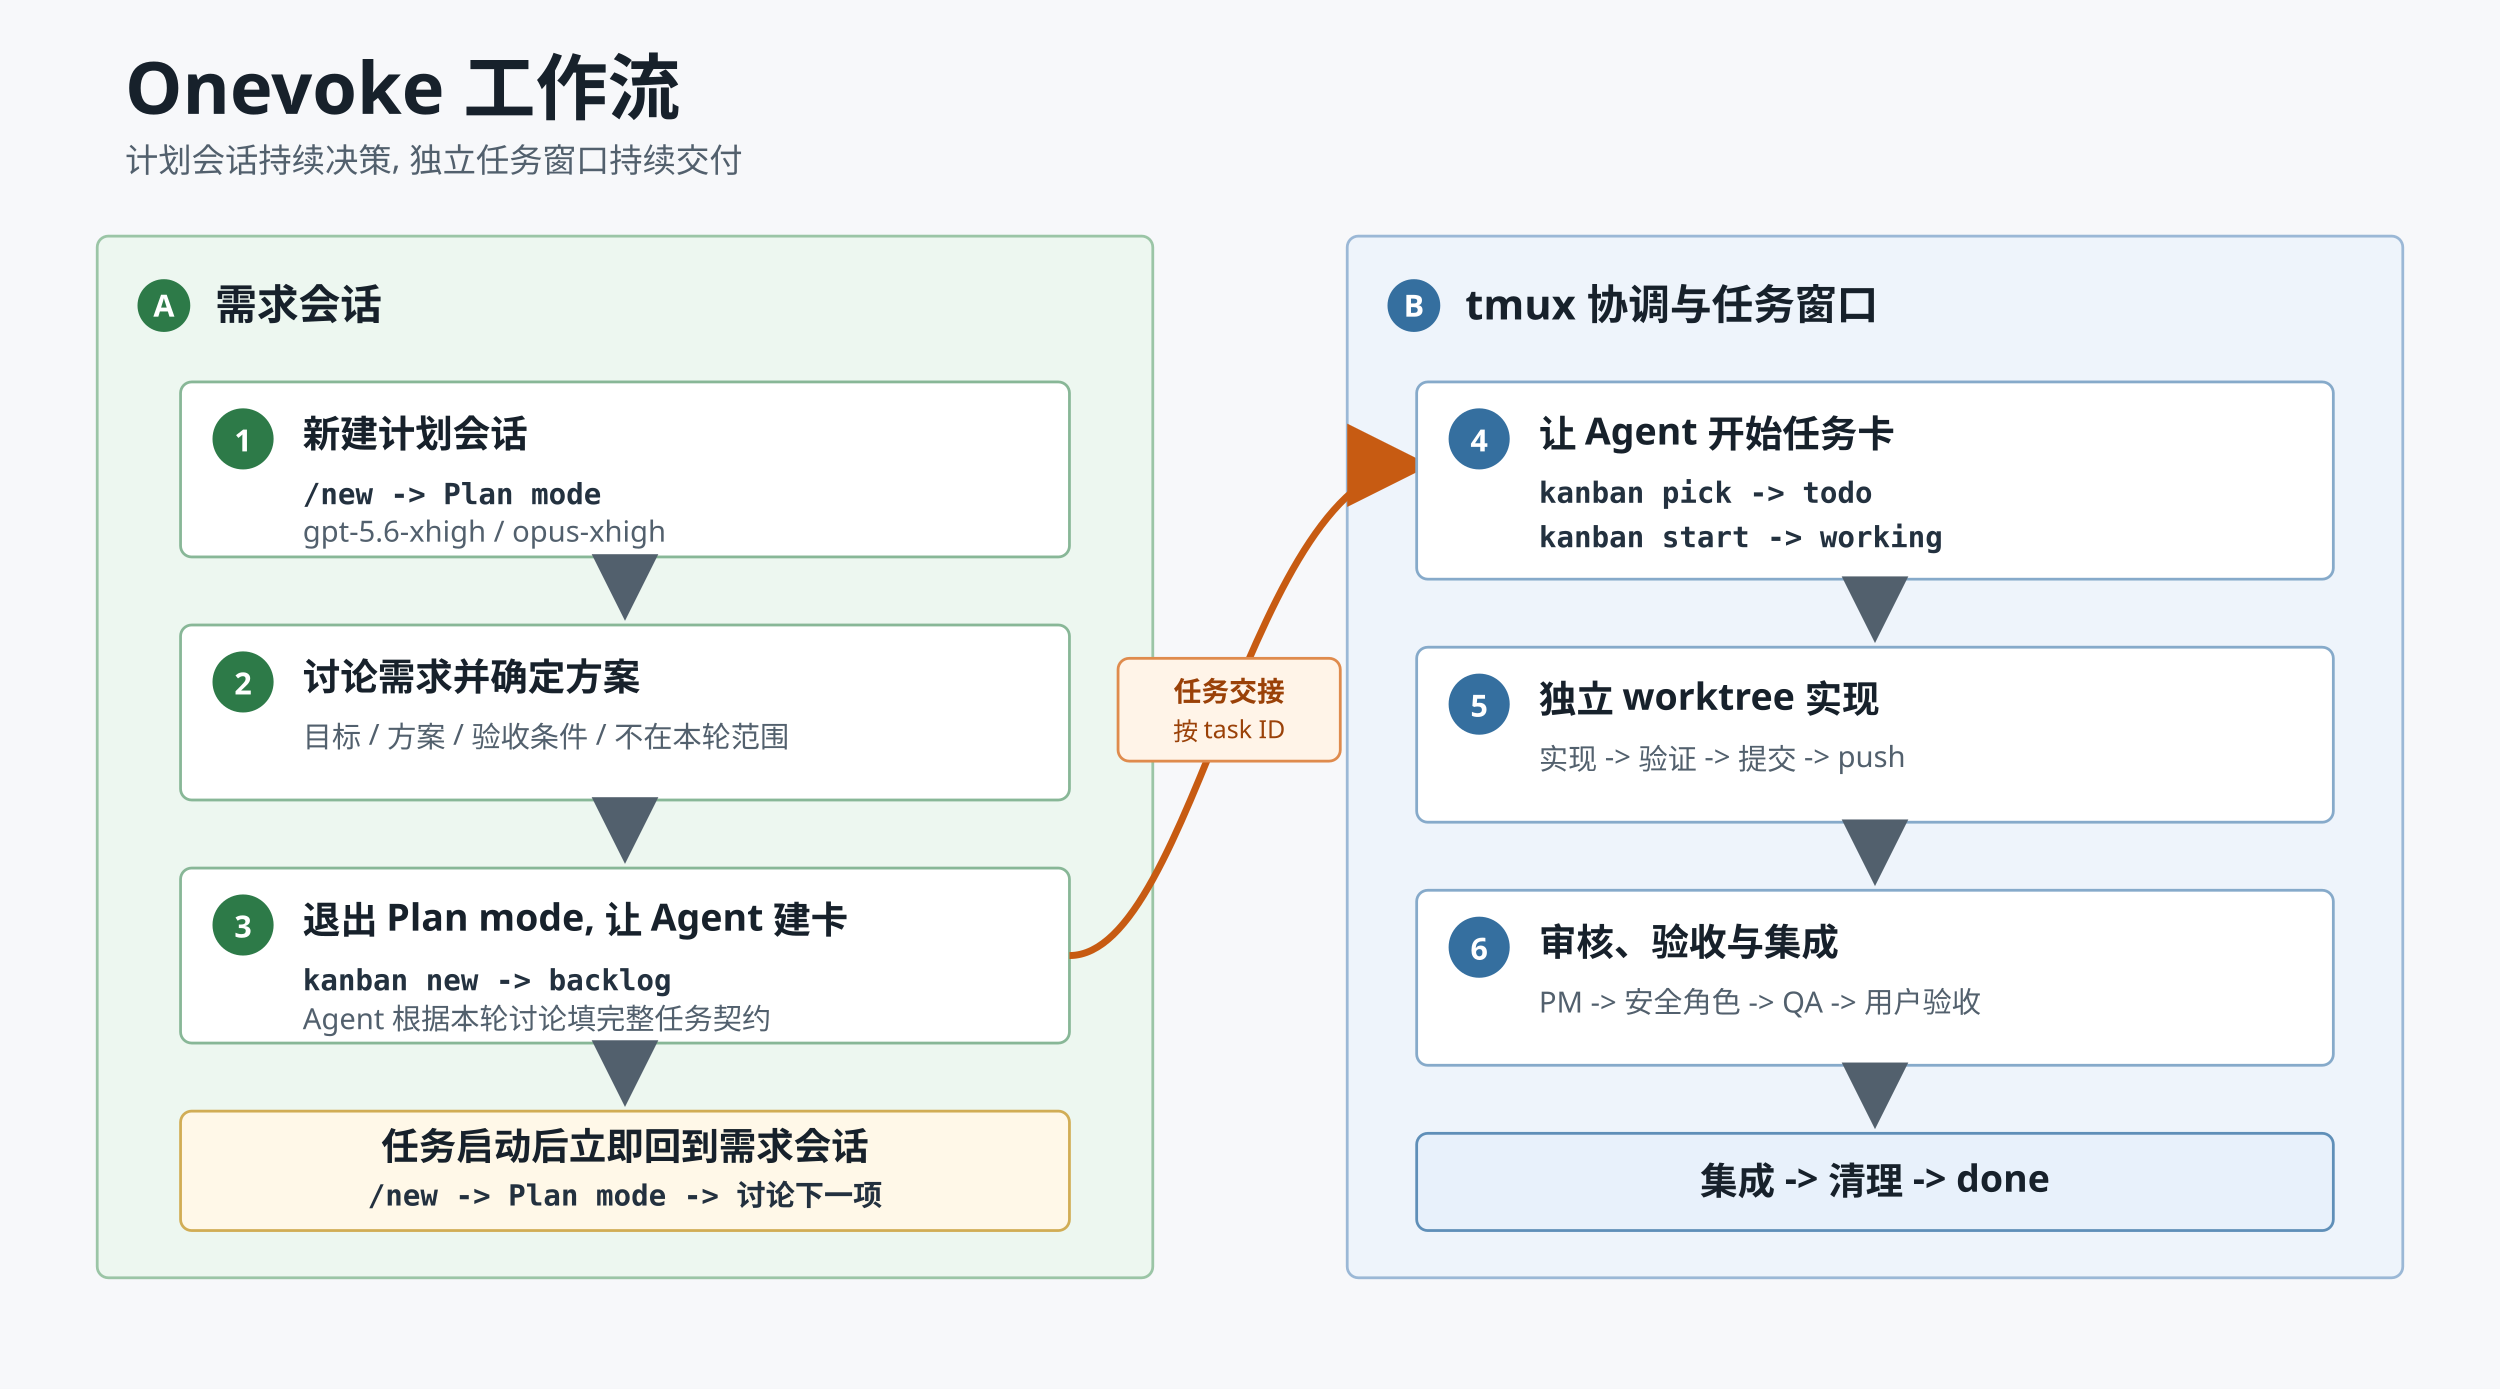
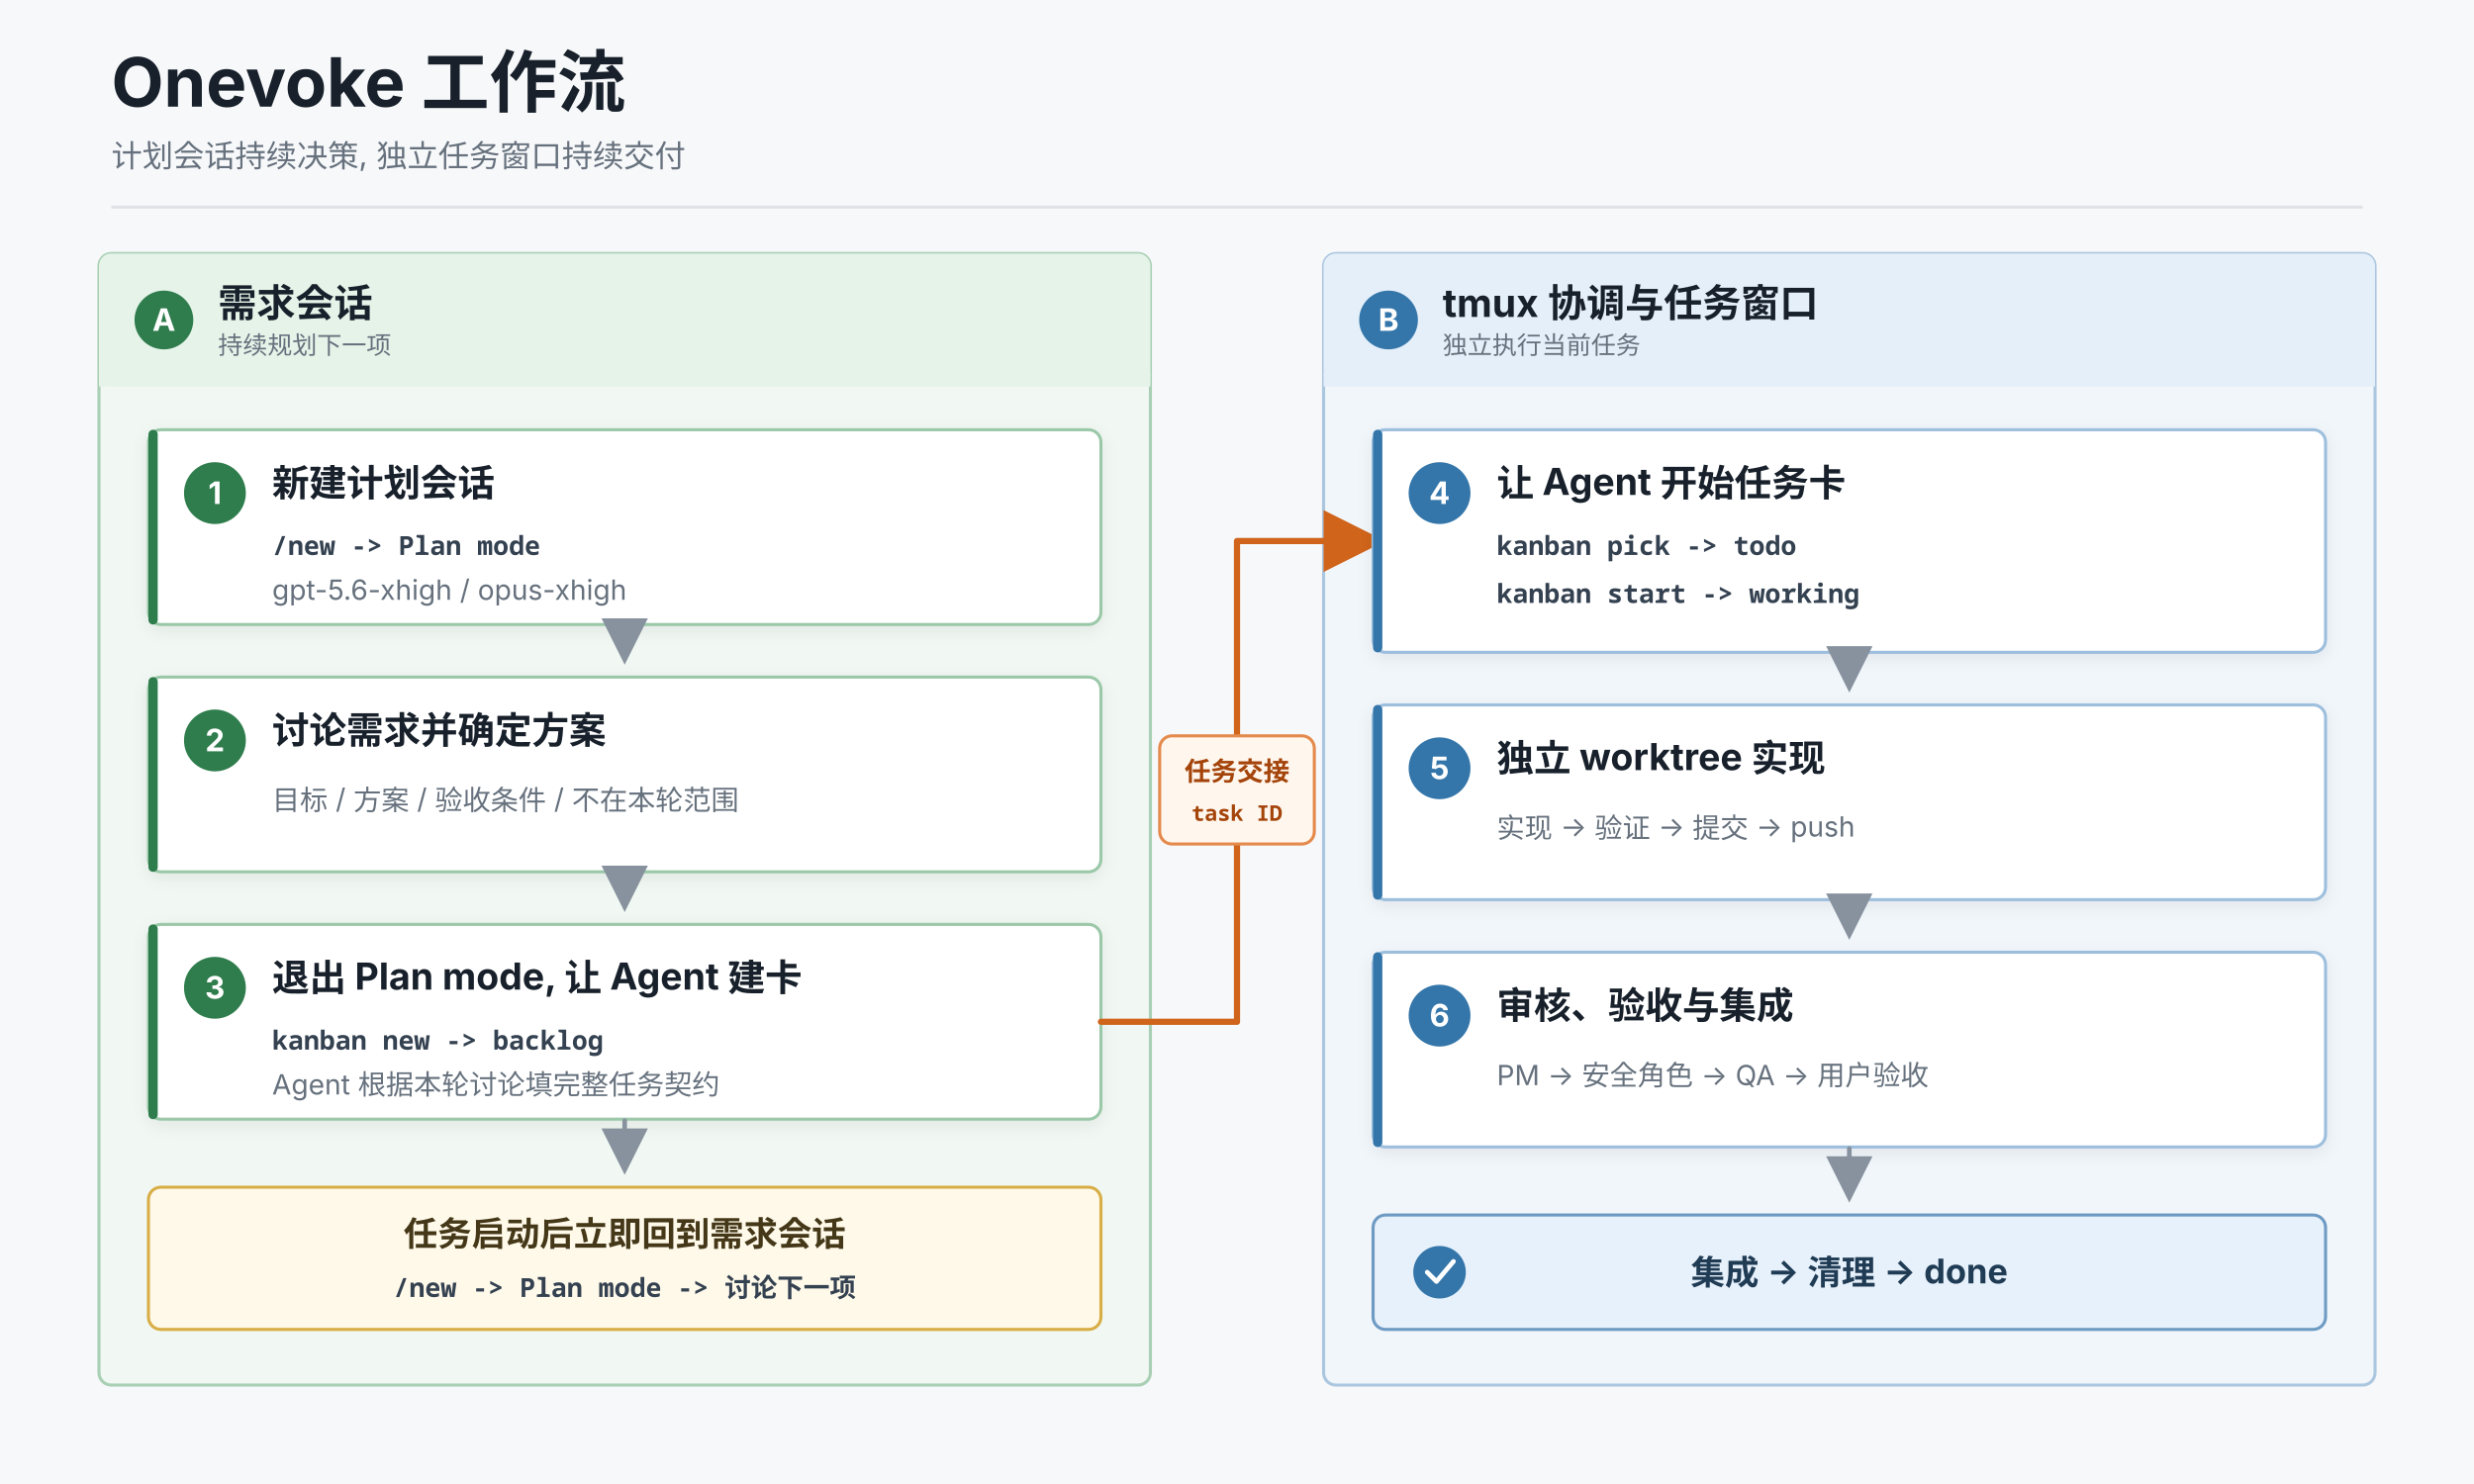
- <svg xmlns="http://www.w3.org/2000/svg" width="1800" height="1000" viewBox="0 0 1800 1000" role="img" aria-labelledby="title description">
+ <svg xmlns="http://www.w3.org/2000/svg" width="1600" height="960" viewBox="0 0 1600 960" role="img" aria-labelledby="title description">
  <defs>
    <style>
-       .sans { font-family: "Noto Sans SC", "Hiragino Sans GB", sans-serif; }
-       .mono { font-family: "Sarasa Mono SC", "SFMono-Regular", monospace; }
-       .title { font-size: 52px; font-weight: 700; fill: #17212b; }
-       .subtitle { font-size: 24px; fill: #52606d; }
-       .lane-title { font-size: 30px; font-weight: 700; fill: #17212b; }
-       .step { font-size: 27px; font-weight: 700; fill: #17212b; }
-       .detail { font-size: 21px; fill: #52606d; }
-       .command { font-size: 21px; font-weight: 600; fill: #23313f; }
-       .arrow { fill: none; stroke: #52606d; stroke-width: 4; marker-end: url(#arrow); }
-       .handoff { fill: none; stroke: #c75b12; stroke-width: 5; marker-end: url(#arrow-orange); }
+       .sans { font-family: -apple-system, BlinkMacSystemFont, "Noto Sans SC", "PingFang SC", "Microsoft YaHei", sans-serif; }
+       .mono { font-family: "SFMono-Regular", "Cascadia Mono", "Noto Sans Mono", monospace; }
+       .title { font-size: 44px; font-weight: 700; fill: #18212b; }
+       .subtitle { font-size: 20px; font-weight: 400; fill: #66717d; }
+       .lane-title { font-size: 25px; font-weight: 700; fill: #18212b; }
+       .lane-note { font-size: 16px; font-weight: 500; fill: #66717d; }
+       .step { font-size: 24px; font-weight: 700; fill: #18212b; }
+       .detail { font-size: 18px; font-weight: 400; fill: #66717d; }
+       .command { font-size: 17px; font-weight: 600; fill: #344150; }
+       .arrow { fill: none; stroke: #87929e; stroke-width: 3; stroke-linecap: round; marker-end: url(#arrow); }
+       .handoff { fill: none; stroke: #d0641a; stroke-width: 4; stroke-linecap: round; stroke-linejoin: round; marker-end: url(#arrow-orange); }
    </style>
-     <marker id="arrow" markerWidth="12" markerHeight="12" refX="10" refY="6" orient="auto">
-       <path d="M0,0 L12,6 L0,12 Z" fill="#52606d" />
+     <marker id="arrow" markerWidth="10" markerHeight="10" refX="8" refY="5" orient="auto" markerUnits="strokeWidth">
+       <path d="M0,0 L10,5 L0,10 Z" fill="#87929e" />
    </marker>
-     <marker id="arrow-orange" markerWidth="12" markerHeight="12" refX="10" refY="6" orient="auto">
-       <path d="M0,0 L12,6 L0,12 Z" fill="#c75b12" />
+     <marker id="arrow-orange" markerWidth="10" markerHeight="10" refX="8" refY="5" orient="auto" markerUnits="strokeWidth">
+       <path d="M0,0 L10,5 L0,10 Z" fill="#d0641a" />
    </marker>
+     <filter id="shadow" x="-10%" y="-10%" width="120%" height="130%">
+       <feDropShadow dx="0" dy="3" stdDeviation="5" flood-color="#18212b" flood-opacity="0.07" />
+     </filter>
  </defs>
-   <rect width="1800" height="1000" fill="#f7f8fa" />
-   <text x="90" y="82" class="sans title">Onevoke 工作流</text>
-   <text x="90" y="124" class="sans subtitle">计划会话持续决策, 独立任务窗口持续交付</text>
-   <rect x="70" y="170" width="760" height="750" rx="8" fill="#edf7f0" stroke="#9bc5a6" stroke-width="2" />
-   <rect x="970" y="170" width="760" height="750" rx="8" fill="#eef4fb" stroke="#9bb8d6" stroke-width="2" />
-   <circle cx="118" cy="220" r="19" fill="#2d7a48" />
-   <text x="118" y="228" text-anchor="middle" class="sans" font-size="22" font-weight="700" fill="#ffffff">A</text>
-   <text x="155" y="230" class="sans lane-title">需求会话</text>
-   <circle cx="1018" cy="220" r="19" fill="#356f9f" />
-   <text x="1018" y="228" text-anchor="middle" class="sans" font-size="22" font-weight="700" fill="#ffffff">B</text>
-   <text x="1055" y="230" class="sans lane-title">tmux 协调与任务窗口</text>
-   <rect x="130" y="275" width="640" height="126" rx="8" fill="#ffffff" stroke="#88b797" stroke-width="2" />
-   <circle cx="175" cy="316" r="22" fill="#2d7a48" />
-   <text x="175" y="325" text-anchor="middle" class="sans" font-size="22" font-weight="700" fill="#ffffff">1</text>
-   <text x="218" y="322" class="sans step">新建计划会话</text>
-   <text x="218" y="363" class="mono command">/new -&gt; Plan mode</text>
-   <text x="218" y="390" class="sans detail">gpt-5.6-xhigh / opus-xhigh</text>
-   <path d="M450 401 L450 439" class="arrow" />
-   <rect x="130" y="450" width="640" height="126" rx="8" fill="#ffffff" stroke="#88b797" stroke-width="2" />
-   <circle cx="175" cy="491" r="22" fill="#2d7a48" />
-   <text x="175" y="500" text-anchor="middle" class="sans" font-size="22" font-weight="700" fill="#ffffff">2</text>
-   <text x="218" y="497" class="sans step">讨论需求并确定方案</text>
-   <text x="218" y="538" class="sans detail">目标 / 方案 / 验收条件 / 不在本轮范围</text>
-   <path d="M450 576 L450 614" class="arrow" />
-   <rect x="130" y="625" width="640" height="126" rx="8" fill="#ffffff" stroke="#88b797" stroke-width="2" />
-   <circle cx="175" cy="666" r="22" fill="#2d7a48" />
-   <text x="175" y="675" text-anchor="middle" class="sans" font-size="22" font-weight="700" fill="#ffffff">3</text>
-   <text x="218" y="672" class="sans step">退出 Plan mode, 让 Agent 建卡</text>
-   <text x="218" y="713" class="mono command">kanban new -&gt; backlog</text>
-   <text x="218" y="741" class="sans detail">Agent 根据本轮讨论填完整任务契约</text>
-   <path d="M770 688 C860 688 900 335 1020 335" class="handoff" />
-   <rect x="805" y="474" width="160" height="74" rx="8" fill="#fff4e8" stroke="#df8b4d" stroke-width="2" />
-   <text x="885" y="505" text-anchor="middle" class="sans" font-size="20" font-weight="700" fill="#9a4108">任务交接</text>
-   <text x="885" y="533" text-anchor="middle" class="sans" font-size="18" fill="#9a4108">按 task ID</text>
-   <rect x="1020" y="275" width="660" height="142" rx="8" fill="#ffffff" stroke="#86aaca" stroke-width="2" />
-   <circle cx="1065" cy="316" r="22" fill="#356f9f" />
-   <text x="1065" y="325" text-anchor="middle" class="sans" font-size="22" font-weight="700" fill="#ffffff">4</text>
-   <text x="1108" y="322" class="sans step">让 Agent 开始任务卡</text>
-   <text x="1108" y="362" class="mono command">kanban pick -&gt; todo</text>
-   <text x="1108" y="394" class="mono command">kanban start -&gt; working</text>
-   <path d="M1350 417 L1350 455" class="arrow" />
-   <rect x="1020" y="466" width="660" height="126" rx="8" fill="#ffffff" stroke="#86aaca" stroke-width="2" />
-   <circle cx="1065" cy="507" r="22" fill="#356f9f" />
-   <text x="1065" y="516" text-anchor="middle" class="sans" font-size="22" font-weight="700" fill="#ffffff">5</text>
-   <text x="1108" y="513" class="sans step">独立 worktree 实现</text>
-   <text x="1108" y="554" class="sans detail">实现 -&gt; 验证 -&gt; 提交 -&gt; push</text>
-   <path d="M1350 592 L1350 630" class="arrow" />
-   <rect x="1020" y="641" width="660" height="126" rx="8" fill="#ffffff" stroke="#86aaca" stroke-width="2" />
-   <circle cx="1065" cy="682" r="22" fill="#356f9f" />
-   <text x="1065" y="691" text-anchor="middle" class="sans" font-size="22" font-weight="700" fill="#ffffff">6</text>
-   <text x="1108" y="688" class="sans step">审核、验收与集成</text>
-   <text x="1108" y="729" class="sans detail">PM -&gt; 安全角色 -&gt; QA -&gt; 用户验收</text>
-   <path d="M1350 767 L1350 805" class="arrow" />
-   <rect x="1020" y="816" width="660" height="70" rx="8" fill="#e8f1fb" stroke="#5f8fb8" stroke-width="2" />
-   <text x="1350" y="860" text-anchor="middle" class="sans step">集成 -&gt; 清理 -&gt; done</text>
-   <path d="M450 751 L450 789" class="arrow" />
-   <rect x="130" y="800" width="640" height="86" rx="8" fill="#fff8e8" stroke="#d1ad55" stroke-width="2" />
-   <text x="450" y="835" text-anchor="middle" class="sans step">任务启动后立即回到需求会话</text>
-   <text x="450" y="868" text-anchor="middle" class="mono command">/new -&gt; Plan mode -&gt; 讨论下一项</text>
+   <rect width="1600" height="960" fill="#f7f8fa" />
+   <text x="72" y="69" class="sans title">Onevoke 工作流</text>
+   <text x="72" y="108" class="sans subtitle">计划会话持续决策, 独立任务窗口持续交付</text>
+   <line x1="72" y1="134" x2="1528" y2="134" stroke="#dfe3e8" stroke-width="2" />
+   <rect x="64" y="164" width="680" height="732" rx="8" fill="#f1f8f3" stroke="#a9cfb4" stroke-width="2" />
+   <rect x="856" y="164" width="680" height="732" rx="8" fill="#f1f6fb" stroke="#abc6df" stroke-width="2" />
+   <rect x="64" y="164" width="680" height="86" rx="8" fill="#e5f3e9" />
+   <path d="M64 242 H744 V250 H64 Z" fill="#e5f3e9" />
+   <circle cx="106" cy="207" r="19" fill="#2f7d4d" />
+   <text x="106" y="214" text-anchor="middle" class="sans" font-size="20" font-weight="700" fill="#ffffff">A</text>
+   <text x="141" y="205" class="sans lane-title">需求会话</text>
+   <text x="141" y="229" class="sans lane-note">持续规划下一项</text>
+   <rect x="856" y="164" width="680" height="86" rx="8" fill="#e5eff9" />
+   <path d="M856 242 H1536 V250 H856 Z" fill="#e5eff9" />
+   <circle cx="898" cy="207" r="19" fill="#3476aa" />
+   <text x="898" y="214" text-anchor="middle" class="sans" font-size="20" font-weight="700" fill="#ffffff">B</text>
+   <text x="933" y="205" class="sans lane-title">tmux 协调与任务窗口</text>
+   <text x="933" y="229" class="sans lane-note">独立执行当前任务</text>
+   <rect x="96" y="278" width="616" height="126" rx="8" fill="#ffffff" stroke="#9bc8a8" stroke-width="2" filter="url(#shadow)" />
+   <rect x="96" y="278" width="6" height="126" rx="3" fill="#2f7d4d" />
+   <circle cx="139" cy="319" r="20" fill="#2f7d4d" />
+   <text x="139" y="326" text-anchor="middle" class="sans" font-size="20" font-weight="700" fill="#ffffff">1</text>
+   <text x="176" y="321" class="sans step">新建计划会话</text>
+   <text x="176" y="359" class="mono command">/new  -&gt;  Plan mode</text>
+   <text x="176" y="388" class="sans detail">gpt-5.6-xhigh / opus-xhigh</text>
+   <path d="M404 405 V424" class="arrow" />
+   <rect x="96" y="438" width="616" height="126" rx="8" fill="#ffffff" stroke="#9bc8a8" stroke-width="2" filter="url(#shadow)" />
+   <rect x="96" y="438" width="6" height="126" rx="3" fill="#2f7d4d" />
+   <circle cx="139" cy="479" r="20" fill="#2f7d4d" />
+   <text x="139" y="486" text-anchor="middle" class="sans" font-size="20" font-weight="700" fill="#ffffff">2</text>
+   <text x="176" y="481" class="sans step">讨论需求并确定方案</text>
+   <text x="176" y="524" class="sans detail">目标 / 方案 / 验收条件 / 不在本轮范围</text>
+   <path d="M404 565 V584" class="arrow" />
+   <rect x="96" y="598" width="616" height="126" rx="8" fill="#ffffff" stroke="#9bc8a8" stroke-width="2" filter="url(#shadow)" />
+   <rect x="96" y="598" width="6" height="126" rx="3" fill="#2f7d4d" />
+   <circle cx="139" cy="639" r="20" fill="#2f7d4d" />
+   <text x="139" y="646" text-anchor="middle" class="sans" font-size="20" font-weight="700" fill="#ffffff">3</text>
+   <text x="176" y="641" class="sans step">退出 Plan mode, 让 Agent 建卡</text>
+   <text x="176" y="679" class="mono command">kanban new  -&gt;  backlog</text>
+   <text x="176" y="708" class="sans detail">Agent 根据本轮讨论填完整任务契约</text>
+   <path d="M712 661 H800 V350 H888" class="handoff" />
+   <rect x="750" y="476" width="100" height="70" rx="8" fill="#fff7ed" stroke="#e48a4d" stroke-width="2" />
+   <text x="800" y="505" text-anchor="middle" class="sans" font-size="17" font-weight="700" fill="#a4440a">任务交接</text>
+   <text x="800" y="531" text-anchor="middle" class="mono" font-size="14" font-weight="600" fill="#a4440a">task ID</text>
+   <path d="M404 725 V754" class="arrow" />
+   <rect x="96" y="768" width="616" height="92" rx="8" fill="#fff9ea" stroke="#d8ae47" stroke-width="2" />
+   <text x="404" y="806" text-anchor="middle" class="sans" font-size="22" font-weight="700" fill="#443818">任务启动后立即回到需求会话</text>
+   <text x="404" y="839" text-anchor="middle" class="mono command">/new  -&gt;  Plan mode  -&gt;  讨论下一项</text>
+   <rect x="888" y="278" width="616" height="144" rx="8" fill="#ffffff" stroke="#9dbfdd" stroke-width="2" filter="url(#shadow)" />
+   <rect x="888" y="278" width="6" height="144" rx="3" fill="#3476aa" />
+   <circle cx="931" cy="319" r="20" fill="#3476aa" />
+   <text x="931" y="326" text-anchor="middle" class="sans" font-size="20" font-weight="700" fill="#ffffff">4</text>
+   <text x="968" y="321" class="sans step">让 Agent 开始任务卡</text>
+   <text x="968" y="359" class="mono command">kanban pick   -&gt;  todo</text>
+   <text x="968" y="390" class="mono command">kanban start  -&gt;  working</text>
+   <path d="M1196 423 V442" class="arrow" />
+   <rect x="888" y="456" width="616" height="126" rx="8" fill="#ffffff" stroke="#9dbfdd" stroke-width="2" filter="url(#shadow)" />
+   <rect x="888" y="456" width="6" height="126" rx="3" fill="#3476aa" />
+   <circle cx="931" cy="497" r="20" fill="#3476aa" />
+   <text x="931" y="504" text-anchor="middle" class="sans" font-size="20" font-weight="700" fill="#ffffff">5</text>
+   <text x="968" y="499" class="sans step">独立 worktree 实现</text>
+   <text x="968" y="542" class="sans detail">实现  -&gt;  验证  -&gt;  提交  -&gt;  push</text>
+   <path d="M1196 583 V602" class="arrow" />
+   <rect x="888" y="616" width="616" height="126" rx="8" fill="#ffffff" stroke="#9dbfdd" stroke-width="2" filter="url(#shadow)" />
+   <rect x="888" y="616" width="6" height="126" rx="3" fill="#3476aa" />
+   <circle cx="931" cy="657" r="20" fill="#3476aa" />
+   <text x="931" y="664" text-anchor="middle" class="sans" font-size="20" font-weight="700" fill="#ffffff">6</text>
+   <text x="968" y="659" class="sans step">审核、验收与集成</text>
+   <text x="968" y="702" class="sans detail">PM  -&gt;  安全角色  -&gt;  QA  -&gt;  用户验收</text>
+   <path d="M1196 743 V772" class="arrow" />
+   <rect x="888" y="786" width="616" height="74" rx="8" fill="#e7f1fb" stroke="#6e9bc3" stroke-width="2" />
+   <circle cx="931" cy="823" r="17" fill="#3476aa" />
+   <path d="M923 823 L929 829 L940 816" fill="none" stroke="#ffffff" stroke-width="3" stroke-linecap="round" stroke-linejoin="round" />
+   <text x="1196" y="831" text-anchor="middle" class="sans" font-size="22" font-weight="700" fill="#203c55">集成  -&gt;  清理  -&gt;  done</text>
</svg>
